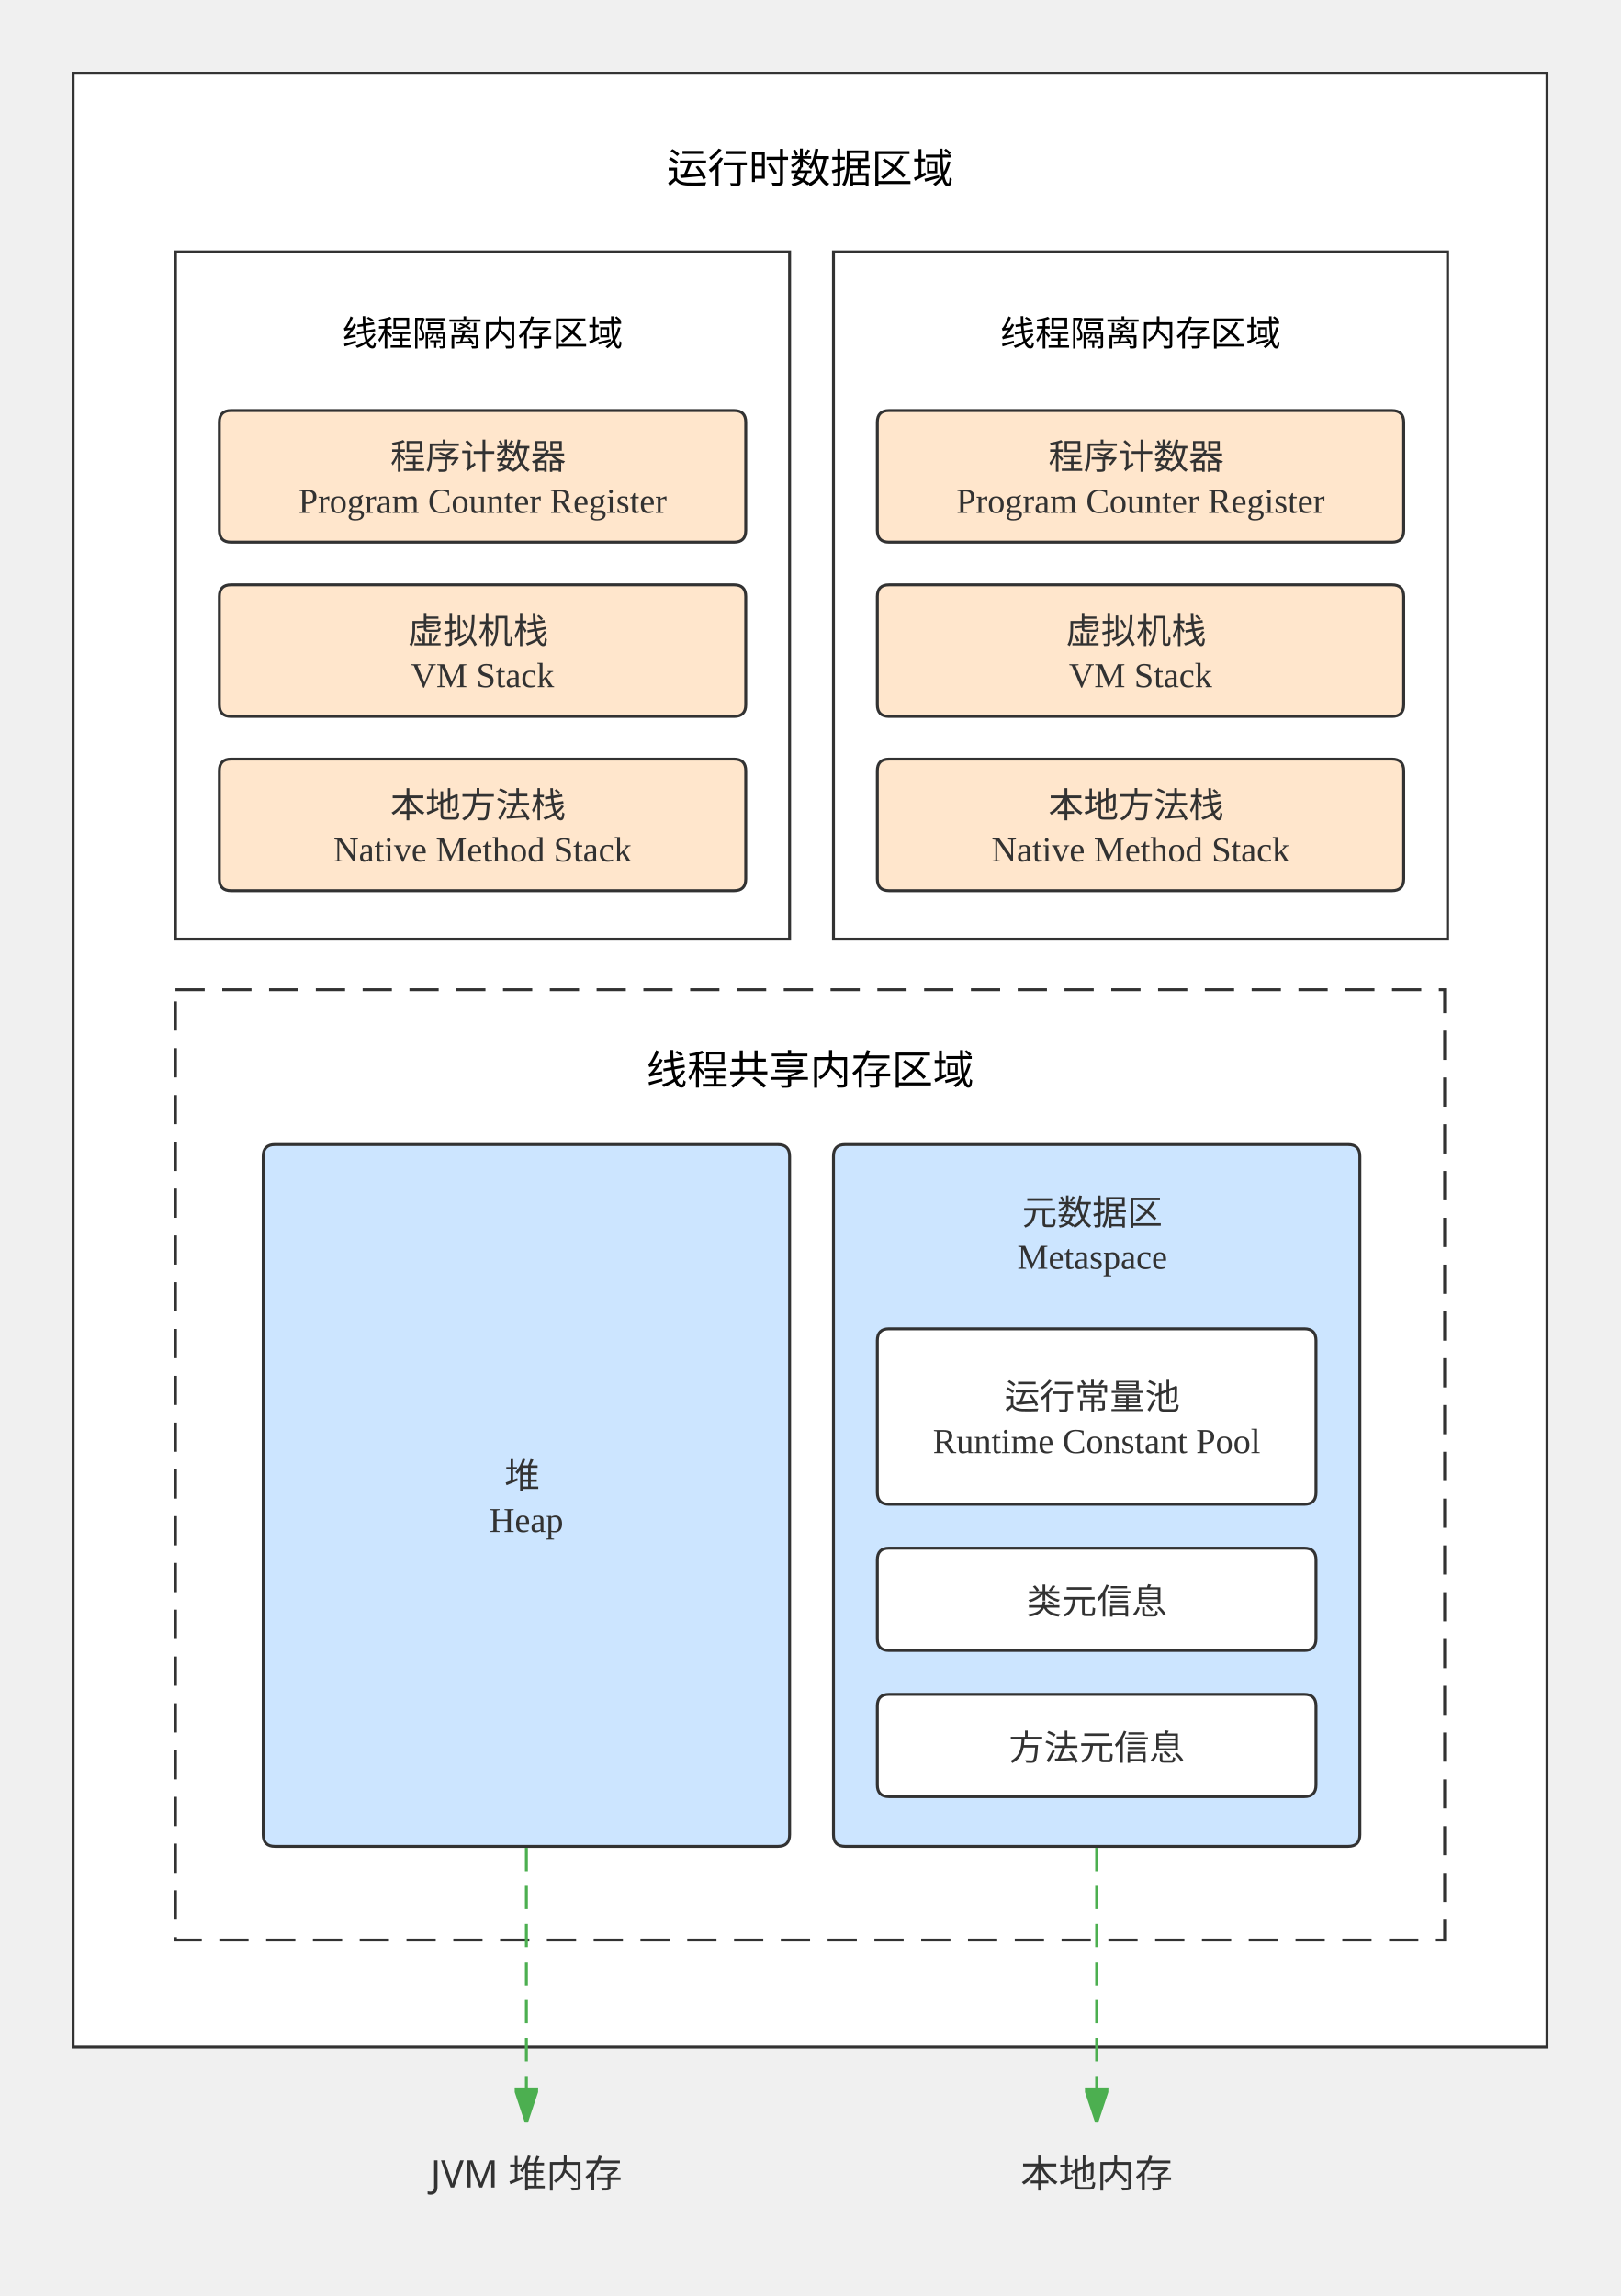
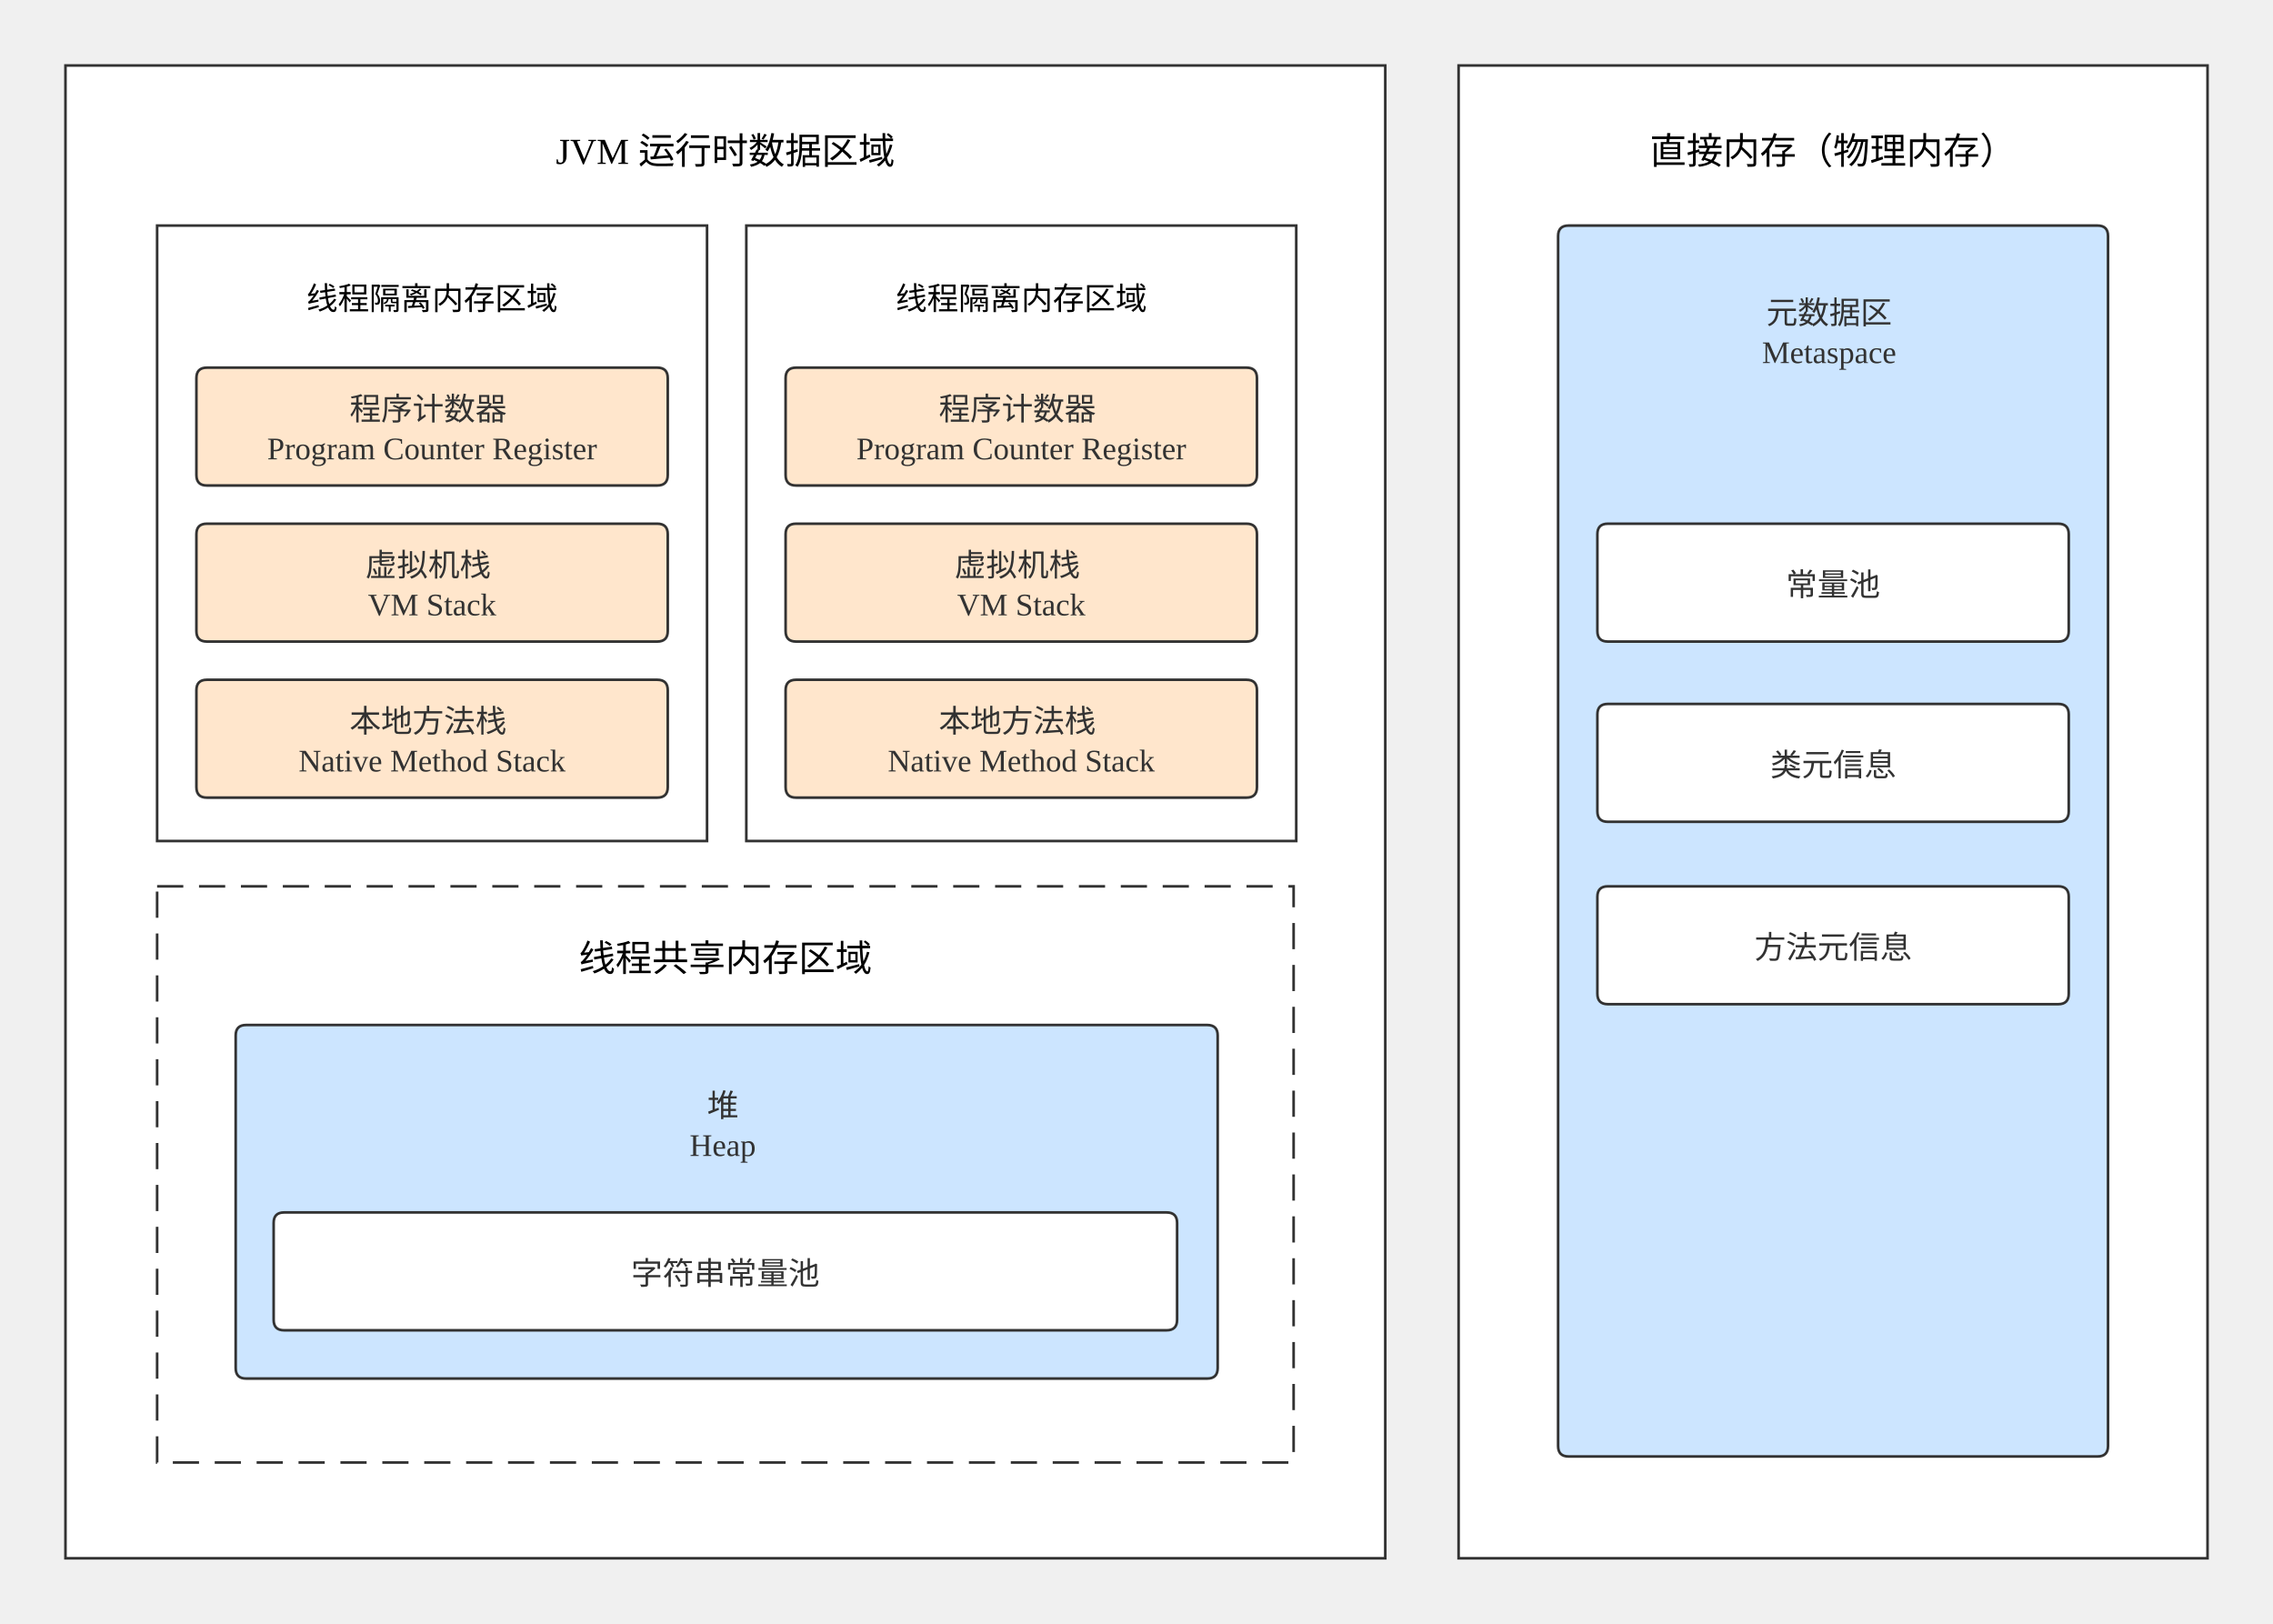
- <svg xmlns="http://www.w3.org/2000/svg" id="SvgjsSvg1006" width="554" height="785.125" version="1.1">
-   <defs id="SvgjsDefs1007">
-     <marker id="SvgjsMarker1158" markerWidth="12" markerHeight="8" refX="9" refY="4" viewBox="0 0 12 8" orient="auto" markerUnits="userSpaceOnUse" stroke-dasharray="0,0">
-       <path id="SvgjsPath1159" d="M0,0 L12,4 L0,8 L0,0" fill="#4caf50" stroke="#4caf50" stroke-width="1" />
-     </marker>
-     <marker id="SvgjsMarker1174" markerWidth="12" markerHeight="8" refX="9" refY="4" viewBox="0 0 12 8" orient="auto" markerUnits="userSpaceOnUse" stroke-dasharray="0,0">
-       <path id="SvgjsPath1175" d="M0,0 L12,4 L0,8 L0,0" fill="#4caf50" stroke="#4caf50" stroke-width="1" />
-     </marker>
-   </defs>
+ <svg xmlns="http://www.w3.org/2000/svg" id="SvgjsSvg1006" width="868" height="620" version="1.1">
+   <defs id="SvgjsDefs1007" />
  <g id="SvgjsG1008" transform="translate(25,25.00424)">
-     <path id="SvgjsPath1009" d="M 0 0L 504 0L 504 675L 0 675Z" stroke="rgba(50,50,50,1)" stroke-width="1" fill-opacity="1" fill="#ffffff" />
+     <path id="SvgjsPath1009" d="M 0 0L 504 0L 504 570L 0 570Z" stroke="rgba(50,50,50,1)" stroke-width="1" fill-opacity="1" fill="#ffffff" />
    <g id="SvgjsG1010">
-       <text id="SvgjsText1011" font-family="&quot;Times New Roman&quot;" text-anchor="middle" font-size="13px" width="484px" fill="#323232" font-weight="400" align="middle" lineHeight="125%" anchor="middle" family="&quot;Times New Roman&quot;" size="13px" weight="400" font-style="" opacity="1" y="326.875" transform="rotate(0)" />
+       <text id="SvgjsText1011" font-family="&quot;Times New Roman&quot;" text-anchor="middle" font-size="13px" width="484px" fill="#323232" font-weight="400" align="middle" lineHeight="125%" anchor="middle" family="&quot;Times New Roman&quot;" size="13px" weight="400" font-style="" opacity="1" y="274.375" transform="rotate(0)" />
    </g>
  </g>
  <g id="SvgjsG1012" transform="translate(60,86.1302)">
    <path id="SvgjsPath1013" d="M 0 0L 210 0L 210 235L 0 235Z" stroke="rgba(50,50,50,1)" stroke-width="1" fill-opacity="1" fill="#ffffff" />
    <g id="SvgjsG1014">
      <text id="SvgjsText1015" font-family="&quot;Times New Roman&quot;" text-anchor="middle" font-size="12px" width="190px" fill="#323232" font-weight="400" align="middle" lineHeight="125%" anchor="middle" family="&quot;Times New Roman&quot;" size="12px" weight="400" font-style="" opacity="1" y="107.5" transform="rotate(0)" />
    </g>
  </g>
  <g id="SvgjsG1016" transform="translate(75,140.3802)">
    <path id="SvgjsPath1017" d="M 0 4Q 0 0 4 0L 176 0Q 180 0 180 4L 180 41Q 180 45 176 45L 4 45Q 0 45 0 41Z" stroke="rgba(50,50,50,1)" stroke-width="1" fill-opacity="1" fill="#ffe6cc" />
    <g id="SvgjsG1018">
      <text id="SvgjsText1019" font-family="&quot;Times New Roman&quot;" text-anchor="middle" font-size="12px" width="160px" fill="#323232" font-weight="400" align="middle" lineHeight="125%" anchor="middle" family="&quot;Times New Roman&quot;" size="12px" weight="400" font-style="" opacity="1" y="5" transform="rotate(0)">
        <tspan id="SvgjsTspan1020" dy="15" x="90">
          <tspan id="SvgjsTspan1021" style="text-decoration:;">程序计数器</tspan>
        </tspan>
        <tspan id="SvgjsTspan1022" dy="15" x="90">
          <tspan id="SvgjsTspan1023" style="text-decoration:;">Program Counter Register</tspan>
        </tspan>
      </text>
    </g>
  </g>
  <g id="SvgjsG1024" transform="translate(25,39.8276)">
    <path id="SvgjsPath1025" d="M 0 0L 504 0L 504 35L 0 35Z" stroke="none" fill="none" />
    <g id="SvgjsG1026">
      <text id="SvgjsText1027" font-family="&quot;Times New Roman&quot;" text-anchor="middle" font-size="14px" width="504px" fill="#000000" font-weight="400" align="middle" lineHeight="125%" anchor="middle" family="&quot;Times New Roman&quot;" size="14px" weight="400" font-style="" opacity="1" y="5.75" transform="rotate(0)">
        <tspan id="SvgjsTspan1028" dy="17" x="252">
-           <tspan id="SvgjsTspan1029" style="text-decoration:;">运行时数据区域</tspan>
+           <tspan id="SvgjsTspan1029" style="text-decoration:;">JVM 运行时数据区域</tspan>
        </tspan>
      </text>
    </g>
  </g>
  <g id="SvgjsG1030" transform="translate(60,95.7289)">
    <path id="SvgjsPath1031" d="M 0 0L 210 0L 210 35L 0 35Z" stroke="none" fill="none" />
    <g id="SvgjsG1032">
      <text id="SvgjsText1033" font-family="&quot;Times New Roman&quot;" text-anchor="middle" font-size="12px" width="210px" fill="#000000" font-weight="400" align="middle" lineHeight="125%" anchor="middle" family="&quot;Times New Roman&quot;" size="12px" weight="400" font-style="" opacity="1" y="7.5" transform="rotate(0)">
        <tspan id="SvgjsTspan1034" dy="15" x="105">
          <tspan id="SvgjsTspan1035" style="text-decoration:;">线程隔离内存区域</tspan>
        </tspan>
      </text>
    </g>
  </g>
  <g id="SvgjsG1036" transform="translate(75,199.9715)">
    <path id="SvgjsPath1037" d="M 0 4Q 0 0 4 0L 176 0Q 180 0 180 4L 180 41Q 180 45 176 45L 4 45Q 0 45 0 41Z" stroke="rgba(50,50,50,1)" stroke-width="1" fill-opacity="1" fill="#ffe6cc" />
    <g id="SvgjsG1038">
      <text id="SvgjsText1039" font-family="&quot;Times New Roman&quot;" text-anchor="middle" font-size="12px" width="160px" fill="#323232" font-weight="400" align="middle" lineHeight="125%" anchor="middle" family="&quot;Times New Roman&quot;" size="12px" weight="400" font-style="" opacity="1" y="5" transform="rotate(0)">
        <tspan id="SvgjsTspan1040" dy="15" x="90">
          <tspan id="SvgjsTspan1041" style="text-decoration:;">虚拟机栈</tspan>
        </tspan>
        <tspan id="SvgjsTspan1042" dy="15" x="90">
          <tspan id="SvgjsTspan1043" style="text-decoration:;">VM Stack</tspan>
        </tspan>
      </text>
    </g>
  </g>
  <g id="SvgjsG1044" transform="translate(75,259.5628)">
    <path id="SvgjsPath1045" d="M 0 4Q 0 0 4 0L 176 0Q 180 0 180 4L 180 41Q 180 45 176 45L 4 45Q 0 45 0 41Z" stroke="rgba(50,50,50,1)" stroke-width="1" fill-opacity="1" fill="#ffe6cc" />
    <g id="SvgjsG1046">
      <text id="SvgjsText1047" font-family="&quot;Times New Roman&quot;" text-anchor="middle" font-size="12px" width="160px" fill="#323232" font-weight="400" align="middle" lineHeight="125%" anchor="middle" family="&quot;Times New Roman&quot;" size="12px" weight="400" font-style="" opacity="1" y="5" transform="rotate(0)">
        <tspan id="SvgjsTspan1048" dy="15" x="90">
          <tspan id="SvgjsTspan1049" style="text-decoration:;">本地方法栈</tspan>
        </tspan>
        <tspan id="SvgjsTspan1050" dy="15" x="90">
          <tspan id="SvgjsTspan1051" style="text-decoration:;">Native Method Stack</tspan>
        </tspan>
      </text>
    </g>
  </g>
  <g id="SvgjsG1052" transform="translate(285,86.1302)">
    <path id="SvgjsPath1053" d="M 0 0L 210 0L 210 235L 0 235Z" stroke="rgba(50,50,50,1)" stroke-width="1" fill-opacity="1" fill="#ffffff" />
    <g id="SvgjsG1054">
      <text id="SvgjsText1055" font-family="&quot;Times New Roman&quot;" text-anchor="middle" font-size="12px" width="190px" fill="#323232" font-weight="400" align="middle" lineHeight="125%" anchor="middle" family="&quot;Times New Roman&quot;" size="12px" weight="400" font-style="" opacity="1" y="107.5" transform="rotate(0)" />
    </g>
  </g>
  <g id="SvgjsG1056" transform="translate(300,140.3802)">
    <path id="SvgjsPath1057" d="M 0 4Q 0 0 4 0L 176 0Q 180 0 180 4L 180 41Q 180 45 176 45L 4 45Q 0 45 0 41Z" stroke="rgba(50,50,50,1)" stroke-width="1" fill-opacity="1" fill="#ffe6cc" />
    <g id="SvgjsG1058">
      <text id="SvgjsText1059" font-family="&quot;Times New Roman&quot;" text-anchor="middle" font-size="12px" width="160px" fill="#323232" font-weight="400" align="middle" lineHeight="125%" anchor="middle" family="&quot;Times New Roman&quot;" size="12px" weight="400" font-style="" opacity="1" y="5" transform="rotate(0)">
        <tspan id="SvgjsTspan1060" dy="15" x="90">
          <tspan id="SvgjsTspan1061" style="text-decoration:;">程序计数器</tspan>
        </tspan>
        <tspan id="SvgjsTspan1062" dy="15" x="90">
          <tspan id="SvgjsTspan1063" style="text-decoration:;">Program Counter Register</tspan>
        </tspan>
      </text>
    </g>
  </g>
  <g id="SvgjsG1064" transform="translate(285,95.7289)">
    <path id="SvgjsPath1065" d="M 0 0L 210 0L 210 35L 0 35Z" stroke="none" fill="none" />
    <g id="SvgjsG1066">
      <text id="SvgjsText1067" font-family="&quot;Times New Roman&quot;" text-anchor="middle" font-size="12px" width="210px" fill="#000000" font-weight="400" align="middle" lineHeight="125%" anchor="middle" family="&quot;Times New Roman&quot;" size="12px" weight="400" font-style="" opacity="1" y="7.5" transform="rotate(0)">
        <tspan id="SvgjsTspan1068" dy="15" x="105">
          <tspan id="SvgjsTspan1069" style="text-decoration:;">线程隔离内存区域</tspan>
        </tspan>
      </text>
    </g>
  </g>
  <g id="SvgjsG1070" transform="translate(300,199.9715)">
    <path id="SvgjsPath1071" d="M 0 4Q 0 0 4 0L 176 0Q 180 0 180 4L 180 41Q 180 45 176 45L 4 45Q 0 45 0 41Z" stroke="rgba(50,50,50,1)" stroke-width="1" fill-opacity="1" fill="#ffe6cc" />
    <g id="SvgjsG1072">
      <text id="SvgjsText1073" font-family="&quot;Times New Roman&quot;" text-anchor="middle" font-size="12px" width="160px" fill="#323232" font-weight="400" align="middle" lineHeight="125%" anchor="middle" family="&quot;Times New Roman&quot;" size="12px" weight="400" font-style="" opacity="1" y="5" transform="rotate(0)">
        <tspan id="SvgjsTspan1074" dy="15" x="90">
          <tspan id="SvgjsTspan1075" style="text-decoration:;">虚拟机栈</tspan>
        </tspan>
        <tspan id="SvgjsTspan1076" dy="15" x="90">
          <tspan id="SvgjsTspan1077" style="text-decoration:;">VM Stack</tspan>
        </tspan>
      </text>
    </g>
  </g>
  <g id="SvgjsG1078" transform="translate(300,259.5628)">
    <path id="SvgjsPath1079" d="M 0 4Q 0 0 4 0L 176 0Q 180 0 180 4L 180 41Q 180 45 176 45L 4 45Q 0 45 0 41Z" stroke="rgba(50,50,50,1)" stroke-width="1" fill-opacity="1" fill="#ffe6cc" />
    <g id="SvgjsG1080">
      <text id="SvgjsText1081" font-family="&quot;Times New Roman&quot;" text-anchor="middle" font-size="12px" width="160px" fill="#323232" font-weight="400" align="middle" lineHeight="125%" anchor="middle" family="&quot;Times New Roman&quot;" size="12px" weight="400" font-style="" opacity="1" y="5" transform="rotate(0)">
        <tspan id="SvgjsTspan1082" dy="15" x="90">
          <tspan id="SvgjsTspan1083" style="text-decoration:;">本地方法栈</tspan>
        </tspan>
        <tspan id="SvgjsTspan1084" dy="15" x="90">
          <tspan id="SvgjsTspan1085" style="text-decoration:;">Native Method Stack</tspan>
        </tspan>
      </text>
    </g>
  </g>
  <g id="SvgjsG1086" transform="translate(60,338.4328)">
-     <path id="SvgjsPath1087" d="M 0 0L 434 0L 434 325L 0 325Z" stroke-dasharray="10,6" stroke="rgba(50,50,50,1)" stroke-width="1" fill-opacity="1" fill="#ffffff" />
+     <path id="SvgjsPath1087" d="M 0 0L 434 0L 434 220L 0 220Z" stroke-dasharray="10,6" stroke="rgba(50,50,50,1)" stroke-width="1" fill-opacity="1" fill="#ffffff" />
    <g id="SvgjsG1088">
-       <text id="SvgjsText1089" font-family="&quot;Times New Roman&quot;" text-anchor="middle" font-size="13px" width="414px" fill="#323232" font-weight="400" align="middle" lineHeight="125%" anchor="middle" family="&quot;Times New Roman&quot;" size="13px" weight="400" font-style="" opacity="1" y="151.875" transform="rotate(0)" />
+       <text id="SvgjsText1089" font-family="&quot;Times New Roman&quot;" text-anchor="middle" font-size="13px" width="414px" fill="#323232" font-weight="400" align="middle" lineHeight="125%" anchor="middle" family="&quot;Times New Roman&quot;" size="13px" weight="400" font-style="" opacity="1" y="99.375" transform="rotate(0)" />
    </g>
  </g>
  <g id="SvgjsG1090" transform="translate(60,348.0776)">
    <path id="SvgjsPath1091" d="M 0 0L 434 0L 434 35L 0 35Z" stroke="none" fill="none" />
    <g id="SvgjsG1092">
      <text id="SvgjsText1093" font-family="&quot;Times New Roman&quot;" text-anchor="middle" font-size="14px" width="434px" fill="#000000" font-weight="400" align="middle" lineHeight="125%" anchor="middle" family="&quot;Times New Roman&quot;" size="14px" weight="400" font-style="" opacity="1" y="5.75" transform="rotate(0)">
        <tspan id="SvgjsTspan1094" dy="17" x="217">
          <tspan id="SvgjsTspan1095" style="text-decoration:;">线程共享内存区域</tspan>
        </tspan>
      </text>
    </g>
  </g>
  <g id="SvgjsG1096" transform="translate(90,391.3802)">
-     <path id="SvgjsPath1097" d="M 0 4Q 0 0 4 0L 176 0Q 180 0 180 4L 180 236Q 180 240 176 240L 4 240Q 0 240 0 236Z" stroke="rgba(50,50,50,1)" stroke-width="1" fill-opacity="1" fill="#cce5ff" />
+     <path id="SvgjsPath1097" d="M 0 4Q 0 0 4 0L 371 0Q 375 0 375 4L 375 131Q 375 135 371 135L 4 135Q 0 135 0 131Z" stroke="rgba(50,50,50,1)" stroke-width="1" fill-opacity="1" fill="#cce5ff" />
    <g id="SvgjsG1098">
-       <text id="SvgjsText1099" font-family="&quot;Times New Roman&quot;" text-anchor="middle" font-size="12px" width="160px" fill="#323232" font-weight="400" align="middle" lineHeight="125%" anchor="middle" family="&quot;Times New Roman&quot;" size="12px" weight="400" font-style="" opacity="1" y="102.5" transform="rotate(0)">
-         <tspan id="SvgjsTspan1100" dy="15" x="90">
-           <tspan id="SvgjsTspan1101" style="text-decoration:;">堆</tspan>
-         </tspan>
-         <tspan id="SvgjsTspan1102" dy="15" x="90">
-           <tspan id="SvgjsTspan1103" style="text-decoration:;">Heap</tspan>
-         </tspan>
-       </text>
-     </g>
-   </g>
-   <g id="SvgjsG1104" transform="translate(285,391.3802)">
-     <path id="SvgjsPath1105" d="M 0 4Q 0 0 4 0L 176 0Q 180 0 180 4L 180 236Q 180 240 176 240L 4 240Q 0 240 0 236Z" stroke="rgba(50,50,50,1)" stroke-width="1" fill-opacity="1" fill="#cce5ff" />
-     <g id="SvgjsG1106">
-       <text id="SvgjsText1107" font-family="&quot;Times New Roman&quot;" text-anchor="middle" font-size="12px" width="160px" fill="#323232" font-weight="400" align="middle" lineHeight="125%" anchor="middle" family="&quot;Times New Roman&quot;" size="12px" weight="400" font-style="" opacity="1" y="12.5" transform="rotate(0)">
-         <tspan id="SvgjsTspan1108" dy="15" x="90">
-           <tspan id="SvgjsTspan1109" style="text-decoration:;">元数据区</tspan>
-         </tspan>
-         <tspan id="SvgjsTspan1110" dy="15" x="90">
-           <tspan id="SvgjsTspan1111" style="text-decoration:;">Metaspace</tspan>
-         </tspan>
-         <tspan id="SvgjsTspan1112" dy="15" x="90">
+       <text id="SvgjsText1099" font-family="&quot;Times New Roman&quot;" text-anchor="middle" font-size="12px" width="355px" fill="#323232" font-weight="400" align="middle" lineHeight="125%" anchor="middle" family="&quot;Times New Roman&quot;" size="12px" weight="400" font-style="" opacity="1" y="5" transform="rotate(0)">
+         <tspan id="SvgjsTspan1100" dy="15" x="187.5">
+           <tspan id="SvgjsTspan1101" style="text-decoration:;"> </tspan>
+         </tspan>
+         <tspan id="SvgjsTspan1102" dy="15" x="187.5">
+           <tspan id="SvgjsTspan1103" style="text-decoration:;">堆</tspan>
+         </tspan>
+         <tspan id="SvgjsTspan1104" dy="15" x="187.5">
+           <tspan id="SvgjsTspan1105" style="text-decoration:;">Heap</tspan>
+         </tspan>
+         <tspan id="SvgjsTspan1106" dy="15" x="187.5">
+           <tspan id="SvgjsTspan1107" style="text-decoration:;"> </tspan>
+         </tspan>
+         <tspan id="SvgjsTspan1108" dy="15" x="187.5">
+           <tspan id="SvgjsTspan1109" style="text-decoration:;"> </tspan>
+         </tspan>
+         <tspan id="SvgjsTspan1110" dy="15" x="187.5">
+           <tspan id="SvgjsTspan1111" style="text-decoration:;"> </tspan>
+         </tspan>
+         <tspan id="SvgjsTspan1112" dy="15" x="187.5">
          <tspan id="SvgjsTspan1113" style="text-decoration:;"> </tspan>
        </tspan>
-         <tspan id="SvgjsTspan1114" dy="15" x="90">
+         <tspan id="SvgjsTspan1114" dy="15" x="187.5">
          <tspan id="SvgjsTspan1115" style="text-decoration:;"> </tspan>
        </tspan>
-         <tspan id="SvgjsTspan1116" dy="15" x="90">
-           <tspan id="SvgjsTspan1117" style="text-decoration:;"> </tspan>
-         </tspan>
-         <tspan id="SvgjsTspan1118" dy="15" x="90">
-           <tspan id="SvgjsTspan1119" style="text-decoration:;"> </tspan>
-         </tspan>
-         <tspan id="SvgjsTspan1120" dy="15" x="90">
-           <tspan id="SvgjsTspan1121" style="text-decoration:;"> </tspan>
-         </tspan>
-         <tspan id="SvgjsTspan1122" dy="15" x="90">
-           <tspan id="SvgjsTspan1123" style="text-decoration:;"> </tspan>
-         </tspan>
-         <tspan id="SvgjsTspan1124" dy="15" x="90">
-           <tspan id="SvgjsTspan1125" style="text-decoration:;"> </tspan>
-         </tspan>
-         <tspan id="SvgjsTspan1126" dy="15" x="90">
-           <tspan id="SvgjsTspan1127" style="text-decoration:;"> </tspan>
-         </tspan>
-         <tspan id="SvgjsTspan1128" dy="15" x="90">
-           <tspan id="SvgjsTspan1129" style="text-decoration:;"> </tspan>
-         </tspan>
-         <tspan id="SvgjsTspan1130" dy="15" x="90">
-           <tspan id="SvgjsTspan1131" style="text-decoration:;"> </tspan>
-         </tspan>
-         <tspan id="SvgjsTspan1132" dy="15" x="90">
-           <tspan id="SvgjsTspan1133" style="text-decoration:;"> </tspan>
-         </tspan>
-         <tspan id="SvgjsTspan1134" dy="15" x="90">
-           <tspan id="SvgjsTspan1135" style="text-decoration:;"> </tspan>
-         </tspan>
-       </text>
-     </g>
-   </g>
-   <g id="SvgjsG1136" transform="translate(300,454.3802)">
-     <path id="SvgjsPath1137" d="M 0 4Q 0 0 4 0L 146 0Q 150 0 150 4L 150 56Q 150 60 146 60L 4 60Q 0 60 0 56Z" stroke="rgba(50,50,50,1)" stroke-width="1" fill-opacity="1" fill="#ffffff" />
-     <g id="SvgjsG1138">
-       <text id="SvgjsText1139" font-family="&quot;Times New Roman&quot;" text-anchor="middle" font-size="12px" width="130px" fill="#323232" font-weight="400" align="middle" lineHeight="125%" anchor="middle" family="&quot;Times New Roman&quot;" size="12px" weight="400" font-style="" opacity="1" y="12.5" transform="rotate(0)">
-         <tspan id="SvgjsTspan1140" dy="15" x="75">
-           <tspan id="SvgjsTspan1141" style="text-decoration:;">运行常量池</tspan>
-         </tspan>
-         <tspan id="SvgjsTspan1142" dy="15" x="75">
-           <tspan id="SvgjsTspan1143" style="text-decoration:;">Runtime Constant Pool</tspan>
-         </tspan>
-       </text>
-     </g>
-   </g>
-   <g id="SvgjsG1144" transform="translate(300,529.3802)">
-     <path id="SvgjsPath1145" d="M 0 4Q 0 0 4 0L 146 0Q 150 0 150 4L 150 31Q 150 35 146 35L 4 35Q 0 35 0 31Z" stroke="rgba(50,50,50,1)" stroke-width="1" fill-opacity="1" fill="#ffffff" />
-     <g id="SvgjsG1146">
-       <text id="SvgjsText1147" font-family="&quot;Times New Roman&quot;" text-anchor="middle" font-size="12px" width="130px" fill="#323232" font-weight="400" align="middle" lineHeight="125%" anchor="middle" family="&quot;Times New Roman&quot;" size="12px" weight="400" font-style="" opacity="1" y="7.5" transform="rotate(0)">
-         <tspan id="SvgjsTspan1148" dy="15" x="75">
-           <tspan id="SvgjsTspan1149" style="text-decoration:;">类元信息</tspan>
-         </tspan>
-       </text>
-     </g>
-   </g>
-   <g id="SvgjsG1150" transform="translate(300,579.3802)">
-     <path id="SvgjsPath1151" d="M 0 4Q 0 0 4 0L 146 0Q 150 0 150 4L 150 31Q 150 35 146 35L 4 35Q 0 35 0 31Z" stroke="rgba(50,50,50,1)" stroke-width="1" fill-opacity="1" fill="#ffffff" />
-     <g id="SvgjsG1152">
-       <text id="SvgjsText1153" font-family="&quot;Times New Roman&quot;" text-anchor="middle" font-size="12px" width="130px" fill="#323232" font-weight="400" align="middle" lineHeight="125%" anchor="middle" family="&quot;Times New Roman&quot;" size="12px" weight="400" font-style="" opacity="1" y="7.5" transform="rotate(0)">
-         <tspan id="SvgjsTspan1154" dy="15" x="75">
-           <tspan id="SvgjsTspan1155" style="text-decoration:;">方法元信息</tspan>
-         </tspan>
-       </text>
-     </g>
-   </g>
-   <g id="SvgjsG1156">
-     <path id="SvgjsPath1157" d="M180 631.88L180 678.253L180 678.253L180 722.825" stroke-dasharray="8,5" stroke="#4caf50" stroke-width="1" fill="none" marker-end="url(#SvgjsMarker1158)" />
-   </g>
-   <g id="SvgjsG1160" transform="translate(120,725.125)">
-     <path id="SvgjsPath1161" d="M 0 0L 120 0L 120 35L 0 35Z" stroke="none" fill="none" />
-     <g id="SvgjsG1162">
-       <text id="SvgjsText1163" font-family="微软雅黑" text-anchor="middle" font-size="13px" width="120px" fill="#323232" font-weight="400" align="middle" lineHeight="125%" anchor="middle" family="微软雅黑" size="13px" weight="400" font-style="" opacity="1" y="6.875" transform="rotate(0)">
-         <tspan id="SvgjsTspan1164" dy="16" x="60">
-           <tspan id="SvgjsTspan1165" style="text-decoration:;">JVM 堆内存</tspan>
-         </tspan>
-       </text>
-     </g>
-   </g>
-   <g id="SvgjsG1166" transform="translate(315,725.125)">
-     <path id="SvgjsPath1167" d="M 0 0L 120 0L 120 35L 0 35Z" stroke="none" fill="none" />
-     <g id="SvgjsG1168">
-       <text id="SvgjsText1169" font-family="微软雅黑" text-anchor="middle" font-size="13px" width="120px" fill="#323232" font-weight="400" align="middle" lineHeight="125%" anchor="middle" family="微软雅黑" size="13px" weight="400" font-style="" opacity="1" y="6.875" transform="rotate(0)">
-         <tspan id="SvgjsTspan1170" dy="16" x="60">
-           <tspan id="SvgjsTspan1171" style="text-decoration:;">本地内存</tspan>
-         </tspan>
-       </text>
-     </g>
-   </g>
-   <g id="SvgjsG1172">
-     <path id="SvgjsPath1173" d="M375 631.88L375 678.253L375 678.253L375 722.825" stroke-dasharray="8,5" stroke="#4caf50" stroke-width="1" fill="none" marker-end="url(#SvgjsMarker1174)" />
+       </text>
+     </g>
+   </g>
+   <g id="SvgjsG1116" transform="translate(104.5,462.9516)">
+     <path id="SvgjsPath1117" d="M 0 4Q 0 0 4 0L 341 0Q 345 0 345 4L 345 41Q 345 45 341 45L 4 45Q 0 45 0 41Z" stroke="rgba(50,50,50,1)" stroke-width="1" fill-opacity="1" fill="#ffffff" />
+     <g id="SvgjsG1118">
+       <text id="SvgjsText1119" font-family="&quot;Times New Roman&quot;" text-anchor="middle" font-size="12px" width="325px" fill="#323232" font-weight="400" align="middle" lineHeight="125%" anchor="middle" family="&quot;Times New Roman&quot;" size="12px" weight="400" font-style="" opacity="1" y="12.5" transform="rotate(0)">
+         <tspan id="SvgjsTspan1120" dy="15" x="172.5">
+           <tspan id="SvgjsTspan1121" style="text-decoration:;">字符串常量池</tspan>
+         </tspan>
+       </text>
+     </g>
+   </g>
+   <g id="SvgjsG1122" transform="translate(557,25.00424)">
+     <path id="SvgjsPath1123" d="M 0 0L 286 0L 286 570L 0 570Z" stroke="rgba(50,50,50,1)" stroke-width="1" fill-opacity="1" fill="#ffffff" />
+     <g id="SvgjsG1124">
+       <text id="SvgjsText1125" font-family="&quot;Times New Roman&quot;" text-anchor="middle" font-size="13px" width="266px" fill="#323232" font-weight="400" align="middle" lineHeight="125%" anchor="middle" family="&quot;Times New Roman&quot;" size="13px" weight="400" font-style="" opacity="1" y="274.375" transform="rotate(0)" />
+     </g>
+   </g>
+   <g id="SvgjsG1126" transform="translate(557,39.8276)">
+     <path id="SvgjsPath1127" d="M 0 0L 286 0L 286 35L 0 35Z" stroke="none" fill="none" />
+     <g id="SvgjsG1128">
+       <text id="SvgjsText1129" font-family="&quot;Times New Roman&quot;" text-anchor="middle" font-size="14px" width="286px" fill="#000000" font-weight="400" align="middle" lineHeight="125%" anchor="middle" family="&quot;Times New Roman&quot;" size="14px" weight="400" font-style="" opacity="1" y="5.75" transform="rotate(0)">
+         <tspan id="SvgjsTspan1130" dy="17" x="143">
+           <tspan id="SvgjsTspan1131" style="text-decoration:;">直接内存（物理内存）</tspan>
+         </tspan>
+       </text>
+     </g>
+   </g>
+   <g id="SvgjsG1132" transform="translate(595,86.1302)">
+     <path id="SvgjsPath1133" d="M 0 4Q 0 0 4 0L 206 0Q 210 0 210 4L 210 466Q 210 470 206 470L 4 470Q 0 470 0 466Z" stroke="rgba(50,50,50,1)" stroke-width="1" fill-opacity="1" fill="#cce5ff" />
+     <g id="SvgjsG1134">
+       <text id="SvgjsText1135" font-family="&quot;Times New Roman&quot;" text-anchor="middle" font-size="12px" width="190px" fill="#323232" font-weight="400" align="middle" lineHeight="125%" anchor="middle" family="&quot;Times New Roman&quot;" size="12px" weight="400" font-style="" opacity="1" y="22.5" transform="rotate(0)">
+         <tspan id="SvgjsTspan1136" dy="15" x="105">
+           <tspan id="SvgjsTspan1137" style="text-decoration:;">元数据区 </tspan>
+         </tspan>
+         <tspan id="SvgjsTspan1138" dy="15" x="105">
+           <tspan id="SvgjsTspan1139" style="text-decoration:;font-size: inherit;">Metaspace</tspan>
+         </tspan>
+         <tspan id="SvgjsTspan1140" dy="15" x="105">
+           <tspan id="SvgjsTspan1141" style="text-decoration:;"> </tspan>
+         </tspan>
+         <tspan id="SvgjsTspan1142" dy="15" x="105">
+           <tspan id="SvgjsTspan1143" style="text-decoration:;"> </tspan>
+         </tspan>
+         <tspan id="SvgjsTspan1144" dy="15" x="105">
+           <tspan id="SvgjsTspan1145" style="text-decoration:;"> </tspan>
+         </tspan>
+         <tspan id="SvgjsTspan1146" dy="15" x="105">
+           <tspan id="SvgjsTspan1147" style="text-decoration:;"> </tspan>
+         </tspan>
+         <tspan id="SvgjsTspan1148" dy="15" x="105">
+           <tspan id="SvgjsTspan1149" style="text-decoration:;"> </tspan>
+         </tspan>
+         <tspan id="SvgjsTspan1150" dy="15" x="105">
+           <tspan id="SvgjsTspan1151" style="text-decoration:;"> </tspan>
+         </tspan>
+         <tspan id="SvgjsTspan1152" dy="15" x="105">
+           <tspan id="SvgjsTspan1153" style="text-decoration:;"> </tspan>
+         </tspan>
+         <tspan id="SvgjsTspan1154" dy="15" x="105">
+           <tspan id="SvgjsTspan1155" style="text-decoration:;"> </tspan>
+         </tspan>
+         <tspan id="SvgjsTspan1156" dy="15" x="105">
+           <tspan id="SvgjsTspan1157" style="text-decoration:;"> </tspan>
+         </tspan>
+         <tspan id="SvgjsTspan1158" dy="15" x="105">
+           <tspan id="SvgjsTspan1159" style="text-decoration:;"> </tspan>
+         </tspan>
+         <tspan id="SvgjsTspan1160" dy="15" x="105">
+           <tspan id="SvgjsTspan1161" style="text-decoration:;"> </tspan>
+         </tspan>
+         <tspan id="SvgjsTspan1162" dy="15" x="105">
+           <tspan id="SvgjsTspan1163" style="text-decoration:;"> </tspan>
+         </tspan>
+         <tspan id="SvgjsTspan1164" dy="15" x="105">
+           <tspan id="SvgjsTspan1165" style="text-decoration:;"> </tspan>
+         </tspan>
+         <tspan id="SvgjsTspan1166" dy="15" x="105">
+           <tspan id="SvgjsTspan1167" style="text-decoration:;"> </tspan>
+         </tspan>
+         <tspan id="SvgjsTspan1168" dy="15" x="105">
+           <tspan id="SvgjsTspan1169" style="text-decoration:;"> </tspan>
+         </tspan>
+         <tspan id="SvgjsTspan1170" dy="15" x="105">
+           <tspan id="SvgjsTspan1171" style="text-decoration:;"> </tspan>
+         </tspan>
+         <tspan id="SvgjsTspan1172" dy="15" x="105">
+           <tspan id="SvgjsTspan1173" style="text-decoration:;"> </tspan>
+         </tspan>
+         <tspan id="SvgjsTspan1174" dy="15" x="105">
+           <tspan id="SvgjsTspan1175" style="text-decoration:;"> </tspan>
+         </tspan>
+         <tspan id="SvgjsTspan1176" dy="15" x="105">
+           <tspan id="SvgjsTspan1177" style="text-decoration:;"> </tspan>
+         </tspan>
+         <tspan id="SvgjsTspan1178" dy="15" x="105">
+           <tspan id="SvgjsTspan1179" style="text-decoration:;"> </tspan>
+         </tspan>
+         <tspan id="SvgjsTspan1180" dy="15" x="105">
+           <tspan id="SvgjsTspan1181" style="text-decoration:;"> </tspan>
+         </tspan>
+         <tspan id="SvgjsTspan1182" dy="15" x="105">
+           <tspan id="SvgjsTspan1183" style="text-decoration:;"> </tspan>
+         </tspan>
+         <tspan id="SvgjsTspan1184" dy="15" x="105">
+           <tspan id="SvgjsTspan1185" style="text-decoration:;"> </tspan>
+         </tspan>
+         <tspan id="SvgjsTspan1186" dy="15" x="105">
+           <tspan id="SvgjsTspan1187" style="text-decoration:;"> </tspan>
+         </tspan>
+         <tspan id="SvgjsTspan1188" dy="15" x="105">
+           <tspan id="SvgjsTspan1189" style="text-decoration:;"> </tspan>
+         </tspan>
+         <tspan id="SvgjsTspan1190" dy="15" x="105">
+           <tspan id="SvgjsTspan1191" style="text-decoration:;"> </tspan>
+         </tspan>
+       </text>
+     </g>
+   </g>
+   <g id="SvgjsG1192" transform="translate(610,199.9715)">
+     <path id="SvgjsPath1193" d="M 0 4Q 0 0 4 0L 176 0Q 180 0 180 4L 180 41Q 180 45 176 45L 4 45Q 0 45 0 41Z" stroke="rgba(50,50,50,1)" stroke-width="1" fill-opacity="1" fill="#ffffff" />
+     <g id="SvgjsG1194">
+       <text id="SvgjsText1195" font-family="&quot;Times New Roman&quot;" text-anchor="middle" font-size="12px" width="160px" fill="#323232" font-weight="400" align="middle" lineHeight="125%" anchor="middle" family="&quot;Times New Roman&quot;" size="12px" weight="400" font-style="" opacity="1" y="12.5" transform="rotate(0)">
+         <tspan id="SvgjsTspan1196" dy="15" x="90">
+           <tspan id="SvgjsTspan1197" style="text-decoration:;">常量池</tspan>
+         </tspan>
+       </text>
+     </g>
+   </g>
+   <g id="SvgjsG1198" transform="translate(610,268.7919)">
+     <path id="SvgjsPath1199" d="M 0 4Q 0 0 4 0L 176 0Q 180 0 180 4L 180 41Q 180 45 176 45L 4 45Q 0 45 0 41Z" stroke="rgba(50,50,50,1)" stroke-width="1" fill-opacity="1" fill="#ffffff" />
+     <g id="SvgjsG1200">
+       <text id="SvgjsText1201" font-family="&quot;Times New Roman&quot;" text-anchor="middle" font-size="12px" width="160px" fill="#323232" font-weight="400" align="middle" lineHeight="125%" anchor="middle" family="&quot;Times New Roman&quot;" size="12px" weight="400" font-style="" opacity="1" y="12.5" transform="rotate(0)">
+         <tspan id="SvgjsTspan1202" dy="15" x="90">
+           <tspan id="SvgjsTspan1203" style="text-decoration:;">类元信息</tspan>
+         </tspan>
+       </text>
+     </g>
+   </g>
+   <g id="SvgjsG1204" transform="translate(610,338.4328)">
+     <path id="SvgjsPath1205" d="M 0 4Q 0 0 4 0L 176 0Q 180 0 180 4L 180 41Q 180 45 176 45L 4 45Q 0 45 0 41Z" stroke="rgba(50,50,50,1)" stroke-width="1" fill-opacity="1" fill="#ffffff" />
+     <g id="SvgjsG1206">
+       <text id="SvgjsText1207" font-family="&quot;Times New Roman&quot;" text-anchor="middle" font-size="12px" width="160px" fill="#323232" font-weight="400" align="middle" lineHeight="125%" anchor="middle" family="&quot;Times New Roman&quot;" size="12px" weight="400" font-style="" opacity="1" y="12.5" transform="rotate(0)">
+         <tspan id="SvgjsTspan1208" dy="15" x="90">
+           <tspan id="SvgjsTspan1209" style="text-decoration:;">方法元信息</tspan>
+         </tspan>
+       </text>
+     </g>
  </g>
</svg>
